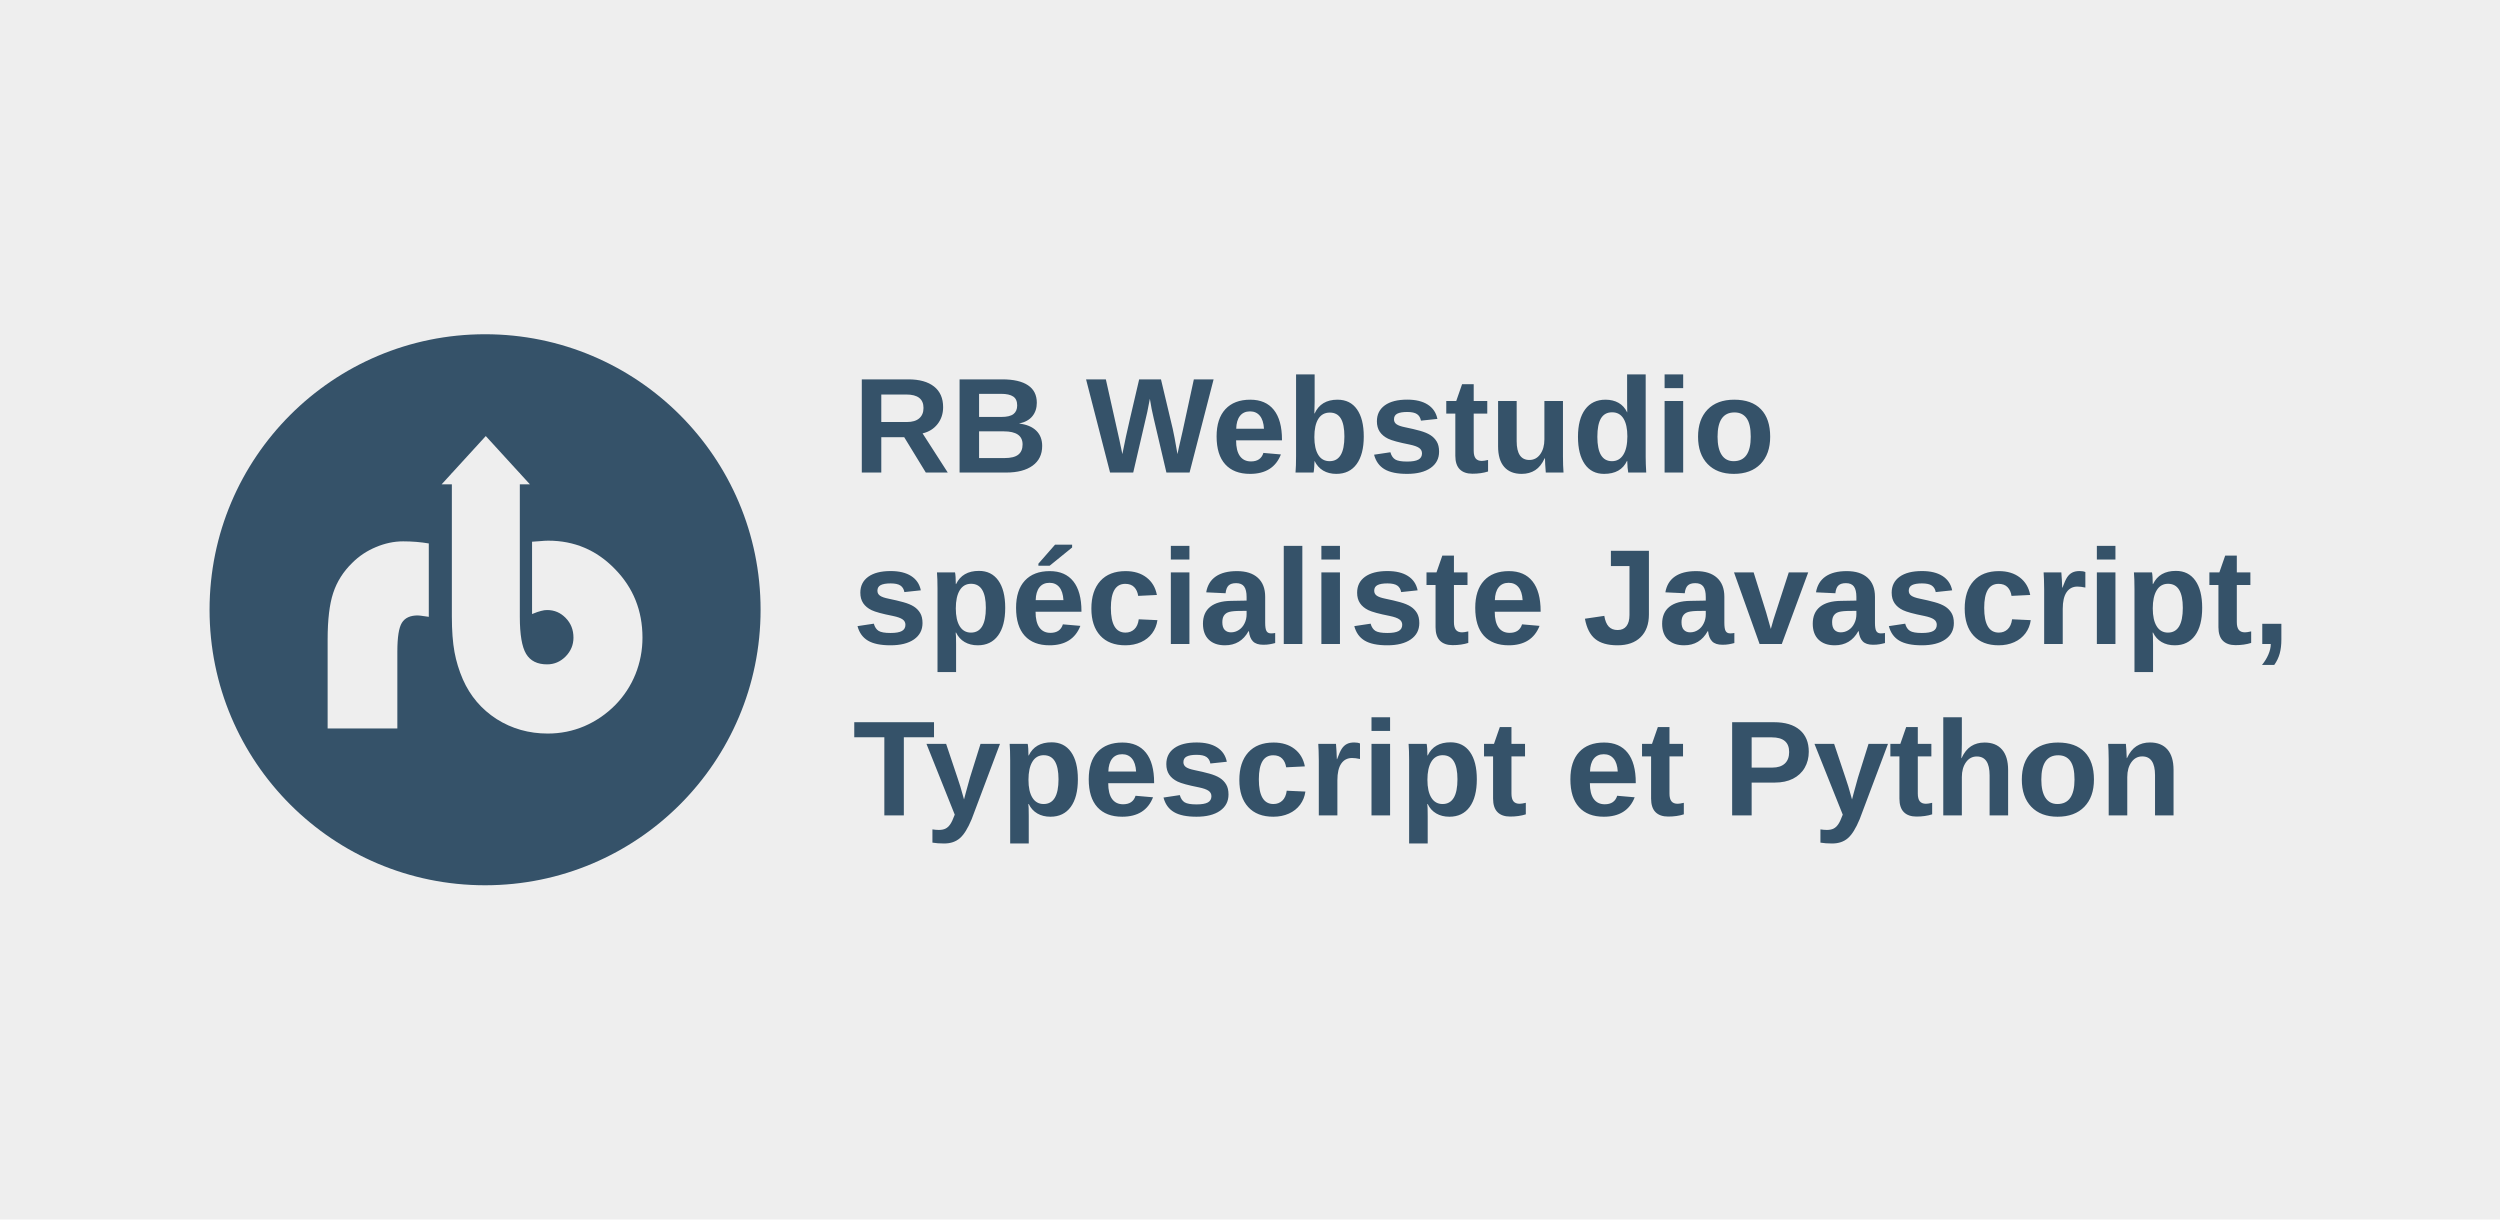
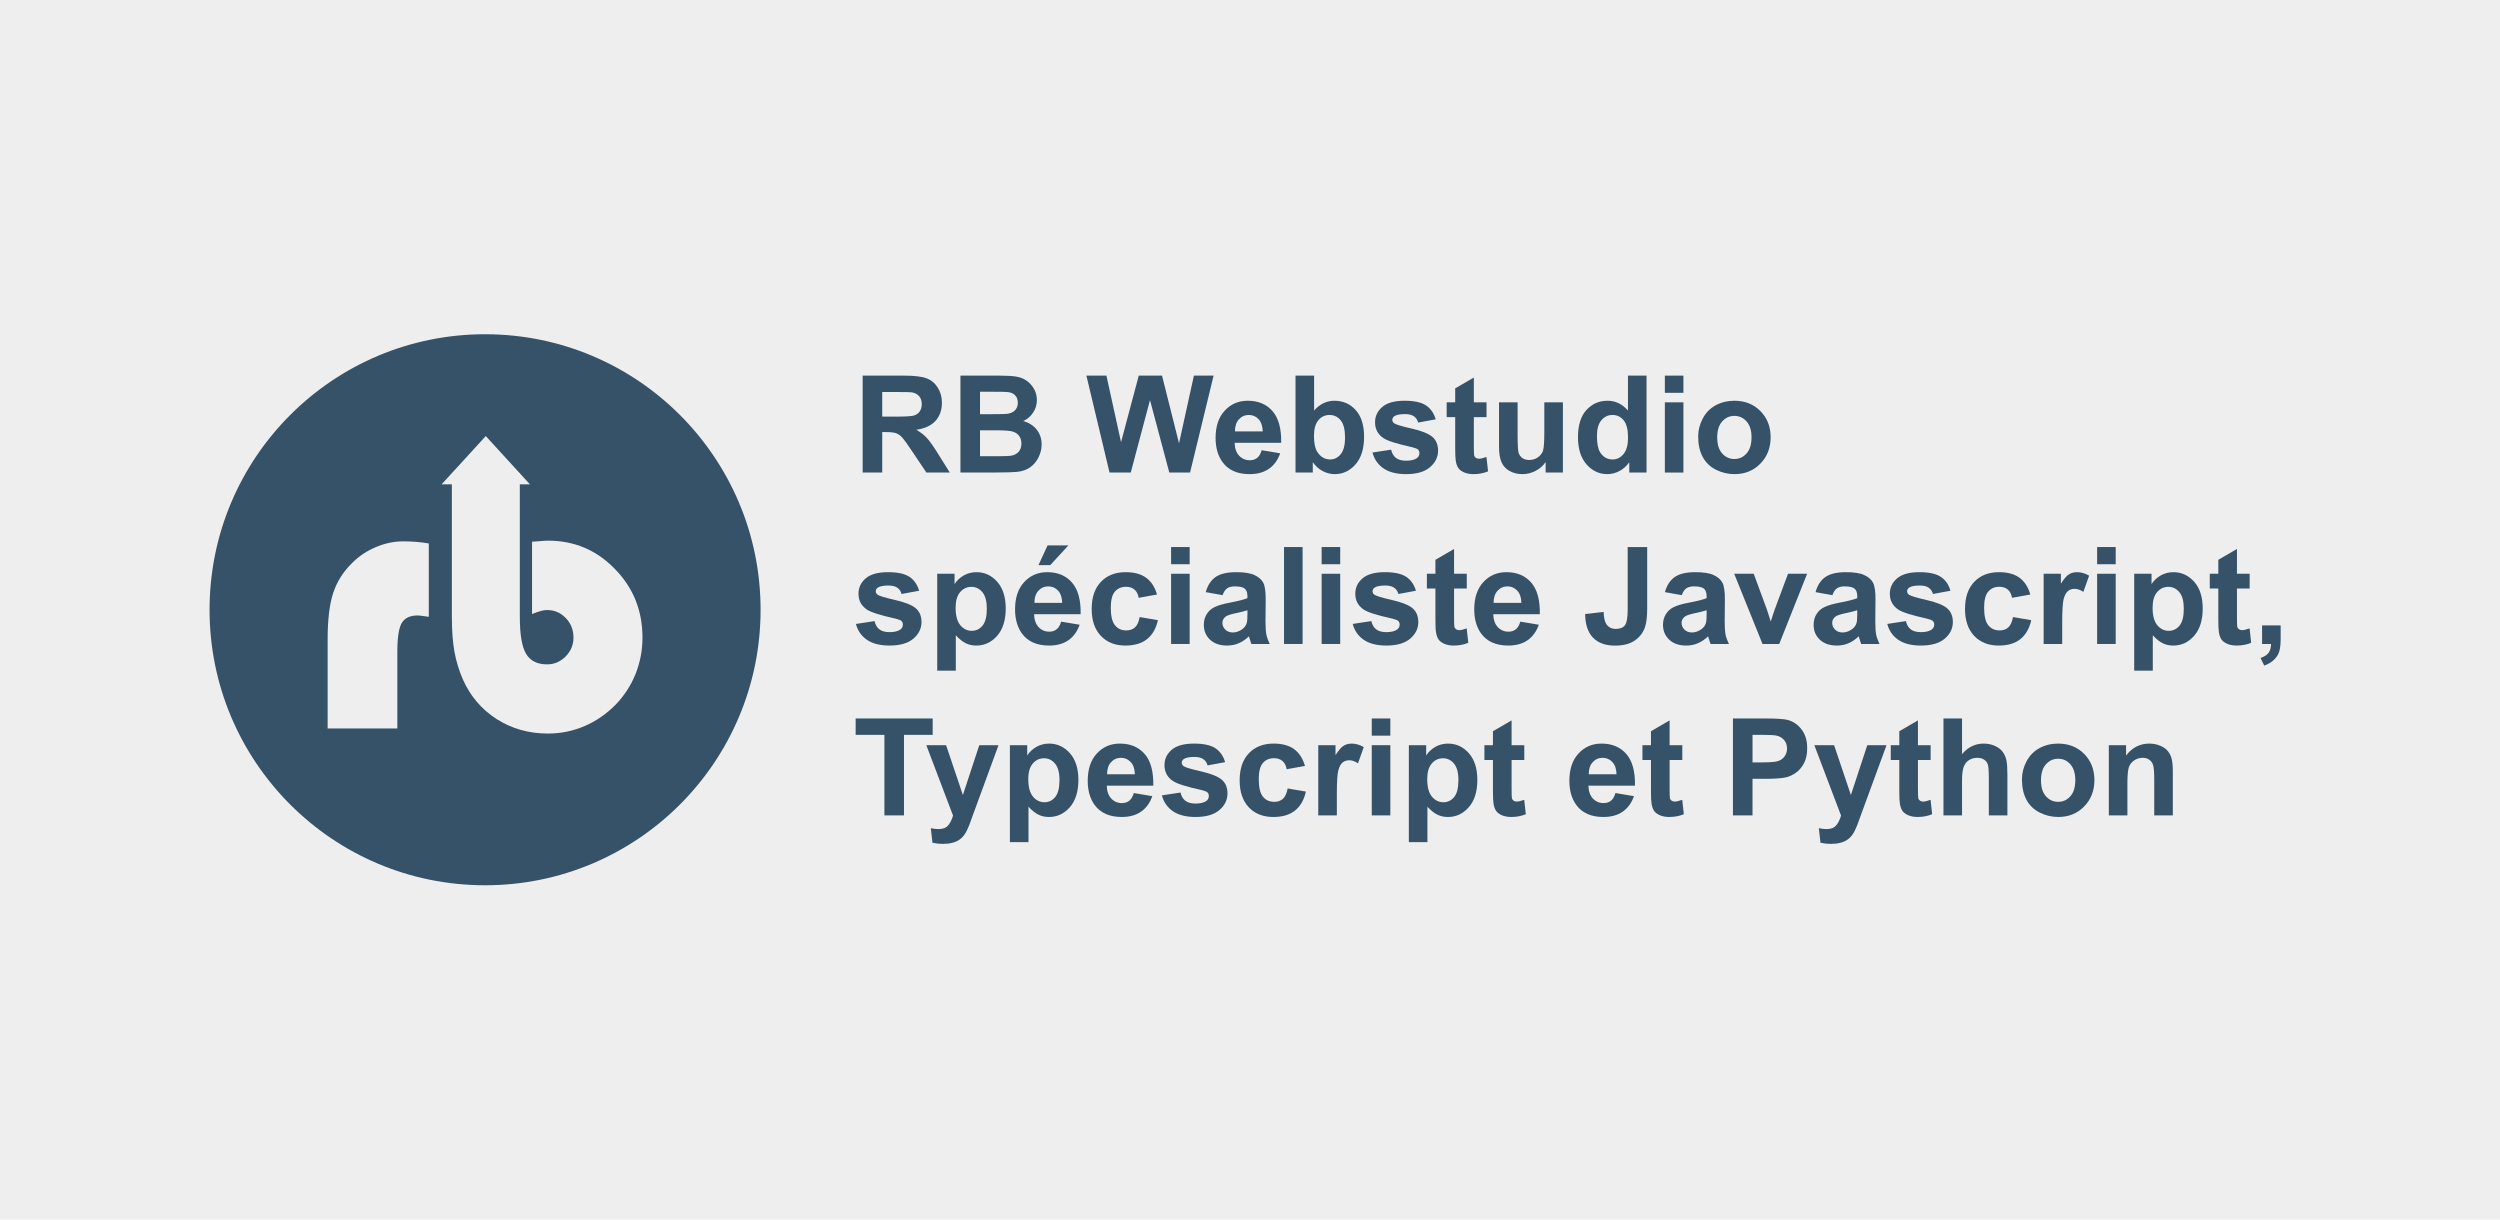
<svg xmlns="http://www.w3.org/2000/svg" id="logo" version="1.1" viewBox="0 0 1230 600" width="1230" height="600">
  <defs id="defs1161" />
  <g id="layer4" style="display:inline">
    <rect style="fill:#eeeeee;stroke-width:0.851;stroke-linecap:square" id="rect1772" width="1230" height="600" x="0" y="0" />
  </g>
  <g id="layer3" style="display:inline" />
  <g id="layer5">
-     <g id="g1801" transform="translate(66.41619)">
-       <g transform="matrix(4.098588,0,0,4.098588,-226.3325,-157.0746)" id="g1156" style="display:inline">
-         <circle cx="97.246" cy="111.52" r="33.073" fill="#355269" stroke-width="0.177" style="paint-order:markers fill stroke" id="circle1144" />
-         <g transform="matrix(0.33371,0,0,0.33371,-78.371,192.62)" fill="#eeeeee" id="g1154">
-           <g transform="translate(243.55,81.615)" stroke-width="0.67" aria-label="rb" id="g1150">
-             <path d="m 251.15,-309.59 v 27.653 h -25.077 v -31.927 q 0,-10.81 2.011,-16.843 2.011,-6.096 6.851,-10.81 3.645,-3.645 8.485,-5.656 4.902,-2.074 9.804,-2.074 2.388,0 4.714,0.189 2.325,0.189 4.525,0.566 v 26.396 q -0.44,-0.063 -1.32,-0.189 -2.074,-0.314 -2.64,-0.314 -4.085,0 -5.719,2.64 -1.634,2.64 -1.634,10.37 z" id="path1146" />
-             <path d="m 270.76,-373.69 h 24.448 v 51.599 q 0,9.553 2.263,13.324 2.263,3.771 7.542,3.771 3.834,0 6.662,-2.828 2.828,-2.891 2.828,-6.788 0,-4.211 -2.765,-7.039 -2.765,-2.891 -6.725,-2.891 -1.006,0 -2.137,0.314 -1.131,0.251 -3.268,1.131 v -26.019 q 0.628,-0.063 2.64,-0.189 2.011,-0.189 3.142,-0.189 14.141,0 24.008,10.181 9.93,10.119 9.93,24.7 0,6.851 -2.514,13.135 -2.514,6.222 -7.228,11.061 -4.902,4.965 -11.187,7.668 -6.222,2.64 -13.135,2.64 -10.181,0 -18.415,-5.216 -8.17,-5.279 -12.13,-14.267 -2.074,-4.777 -3.017,-9.867 -0.943,-5.154 -0.943,-12.758 v -4.902 z" id="path1148" />
-           </g>
-           <path d="m 542.38,-288.15 h -31.744 l 15.872,-17.36 z" stroke-width="0.445" style="paint-order:markers fill stroke" id="path1152" />
+     <g transform="matrix(4.098588,0,0,4.098588,-159.9163,-157.0746)" id="g1156" style="display:inline">
+       <circle cx="97.246" cy="111.52" r="33.073" fill="#355269" stroke-width="0.177" style="paint-order:markers fill stroke" id="circle1144" />
+       <g transform="matrix(0.33371,0,0,0.33371,-78.371,192.62)" fill="#eeeeee" id="g1154">
+         <g transform="translate(243.55,81.615)" stroke-width="0.67" aria-label="rb" id="g1150">
+           <path d="m 251.15,-309.59 v 27.653 h -25.077 v -31.927 q 0,-10.81 2.011,-16.843 2.011,-6.096 6.851,-10.81 3.645,-3.645 8.485,-5.656 4.902,-2.074 9.804,-2.074 2.388,0 4.714,0.189 2.325,0.189 4.525,0.566 v 26.396 q -0.44,-0.063 -1.32,-0.189 -2.074,-0.314 -2.64,-0.314 -4.085,0 -5.719,2.64 -1.634,2.64 -1.634,10.37 z" id="path1146" />
+           <path d="m 270.76,-373.69 h 24.448 v 51.599 q 0,9.553 2.263,13.324 2.263,3.771 7.542,3.771 3.834,0 6.662,-2.828 2.828,-2.891 2.828,-6.788 0,-4.211 -2.765,-7.039 -2.765,-2.891 -6.725,-2.891 -1.006,0 -2.137,0.314 -1.131,0.251 -3.268,1.131 v -26.019 q 0.628,-0.063 2.64,-0.189 2.011,-0.189 3.142,-0.189 14.141,0 24.008,10.181 9.93,10.119 9.93,24.7 0,6.851 -2.514,13.135 -2.514,6.222 -7.228,11.061 -4.902,4.965 -11.187,7.668 -6.222,2.64 -13.135,2.64 -10.181,0 -18.415,-5.216 -8.17,-5.279 -12.13,-14.267 -2.074,-4.777 -3.017,-9.867 -0.943,-5.154 -0.943,-12.758 v -4.902 z" id="path1148" />
        </g>
+         <path d="m 542.38,-288.15 h -31.744 l 15.872,-17.36 z" stroke-width="0.445" style="paint-order:markers fill stroke" id="path1152" />
      </g>
-       <text xml:space="preserve" style="font-size:66.62px;line-height:1.25;font-family:'DejaVu Sans';-inkscape-font-specification:'DejaVu Sans';text-align:start;text-anchor:start;fill:#355269;fill-opacity:1;stroke-width:1.665" x="353.131" y="232.494" id="text1777">
-         <tspan id="tspan1775" x="353.131" y="232.494" style="font-style:normal;font-variant:normal;font-weight:bold;font-stretch:normal;font-family:Arial;-inkscape-font-specification:'Arial Bold';fill:#355269;fill-opacity:1;stroke-width:1.665">RB Webstudio </tspan>
-         <tspan x="353.131" y="316.834" id="tspan1779" style="font-style:normal;font-variant:normal;font-weight:bold;font-stretch:normal;font-family:Arial;-inkscape-font-specification:'Arial Bold';fill:#355269;fill-opacity:1;stroke-width:1.665">spécialiste Javascript, </tspan>
-         <tspan x="353.131" y="401.174" id="tspan1781" style="font-style:normal;font-variant:normal;font-weight:bold;font-stretch:normal;font-family:Arial;-inkscape-font-specification:'Arial Bold';fill:#355269;fill-opacity:1;stroke-width:1.665">Typescript et Python</tspan>
-       </text>
+     </g>
+     <g aria-label="RB Webstudio  spécialiste Javascript,  Typescript et Python" id="text1777" style="font-size:66.62px;line-height:1.25;font-family:'DejaVu Sans';-inkscape-font-specification:'DejaVu Sans';text-align:start;text-anchor:start;fill:#355269;fill-opacity:1;stroke-width:1.665">
+       <path d="m 424.426,232.494 v -47.688 h 20.266 q 7.644,0 11.093,1.301 3.481,1.269 5.563,4.554 2.082,3.285 2.082,7.514 0,5.367 -3.155,8.881 -3.155,3.481 -9.434,4.391 3.123,1.822 5.14,4.001 2.049,2.179 5.497,7.742 l 5.823,9.303 h -11.515 l -6.961,-10.377 q -3.708,-5.563 -5.075,-6.994 -1.366,-1.464 -2.895,-1.984 -1.529,-0.553 -4.847,-0.553 h -1.952 v 19.908 z m 9.629,-27.52 h 7.124 q 6.929,0 8.653,-0.586 1.724,-0.586 2.7,-2.017 0.976,-1.431 0.976,-3.578 0,-2.407 -1.301,-3.871 -1.269,-1.496 -3.611,-1.887 -1.171,-0.163 -7.026,-0.163 h -7.514 z" style="font-style:normal;font-variant:normal;font-weight:bold;font-stretch:normal;font-family:Arial;-inkscape-font-specification:'Arial Bold';fill:#355269;fill-opacity:1;stroke-width:1.665" id="path1832" />
+       <path d="m 472.537,184.806 h 19.062 q 5.66,0 8.425,0.488 2.798,0.455 4.977,1.952 2.212,1.496 3.676,4.001 1.464,2.472 1.464,5.563 0,3.351 -1.822,6.148 -1.789,2.798 -4.879,4.196 4.359,1.269 6.701,4.326 2.342,3.058 2.342,7.189 0,3.253 -1.529,6.343 -1.496,3.058 -4.131,4.912 -2.602,1.822 -6.441,2.245 -2.407,0.26 -11.613,0.325 h -16.232 z m 9.629,7.937 v 11.027 h 6.311 q 5.628,0 6.994,-0.163 2.472,-0.293 3.871,-1.692 1.431,-1.431 1.431,-3.741 0,-2.212 -1.236,-3.578 -1.204,-1.399 -3.611,-1.692 -1.431,-0.163 -8.23,-0.163 z m 0,18.965 v 12.752 h 8.913 q 5.205,0 6.603,-0.293 2.147,-0.39 3.481,-1.887 1.366,-1.529 1.366,-4.066 0,-2.147 -1.041,-3.643 -1.041,-1.496 -3.025,-2.179 -1.952,-0.683 -8.523,-0.683 z" style="font-style:normal;font-variant:normal;font-weight:bold;font-stretch:normal;font-family:Arial;-inkscape-font-specification:'Arial Bold';fill:#355269;fill-opacity:1;stroke-width:1.665" id="path1834" />
+       <path d="m 545.891,232.494 -11.385,-47.688 h 9.856 l 7.189,32.757 8.718,-32.757 h 11.45 l 8.36,33.31 7.319,-33.31 h 9.694 l -11.58,47.688 h -10.214 l -9.499,-35.652 -9.466,35.652 z" style="font-style:normal;font-variant:normal;font-weight:bold;font-stretch:normal;font-family:Arial;-inkscape-font-specification:'Arial Bold';fill:#355269;fill-opacity:1;stroke-width:1.665" id="path1836" />
+       <path d="m 620.741,221.499 9.108,1.529 q -1.757,5.01 -5.563,7.644 -3.773,2.602 -9.466,2.602 -9.011,0 -13.337,-5.888 -3.416,-4.717 -3.416,-11.906 0,-8.588 4.489,-13.435 4.489,-4.879 11.353,-4.879 7.709,0 12.166,5.107 4.457,5.075 4.261,15.582 h -22.901 q 0.098,4.066 2.212,6.343 2.114,2.245 5.27,2.245 2.147,0 3.611,-1.171 1.464,-1.171 2.212,-3.773 z m 0.52,-9.238 q -0.098,-3.969 -2.049,-6.018 -1.952,-2.082 -4.749,-2.082 -2.993,0 -4.944,2.179 -1.952,2.179 -1.919,5.92 z" style="font-style:normal;font-variant:normal;font-weight:bold;font-stretch:normal;font-family:Arial;-inkscape-font-specification:'Arial Bold';fill:#355269;fill-opacity:1;stroke-width:1.665" id="path1838" />
+       <path d="m 637.396,232.494 v -47.688 h 9.141 v 17.175 q 4.229,-4.814 10.019,-4.814 6.311,0 10.442,4.587 4.131,4.554 4.131,13.109 0,8.848 -4.229,13.63 -4.196,4.782 -10.214,4.782 -2.96,0 -5.855,-1.464 -2.863,-1.496 -4.944,-4.391 v 5.075 z m 9.076,-18.021 q 0,5.367 1.692,7.937 2.375,3.643 6.311,3.643 3.025,0 5.14,-2.57 2.147,-2.602 2.147,-8.165 0,-5.92 -2.147,-8.523 -2.147,-2.635 -5.497,-2.635 -3.285,0 -5.465,2.57 -2.179,2.537 -2.179,7.742 z" style="font-style:normal;font-variant:normal;font-weight:bold;font-stretch:normal;font-family:Arial;-inkscape-font-specification:'Arial Bold';fill:#355269;fill-opacity:1;stroke-width:1.665" id="path1840" />
+       <path d="m 675.26,222.637 9.173,-1.399 q 0.586,2.667 2.375,4.066 1.789,1.366 5.01,1.366 3.546,0 5.335,-1.301 1.204,-0.911 1.204,-2.44 0,-1.041 -0.651,-1.724 -0.683,-0.651 -3.058,-1.204 -11.06,-2.44 -14.02,-4.457 -4.099,-2.798 -4.099,-7.775 0,-4.489 3.546,-7.547 3.546,-3.058 10.995,-3.058 7.091,0 10.54,2.31 3.448,2.31 4.749,6.831 l -8.62,1.594 q -0.553,-2.017 -2.114,-3.09 -1.529,-1.073 -4.391,-1.073 -3.611,0 -5.172,1.008 -1.041,0.716 -1.041,1.854 0,0.976 0.911,1.659 1.236,0.911 8.523,2.57 7.319,1.659 10.214,4.066 2.863,2.44 2.863,6.799 0,4.749 -3.969,8.165 -3.969,3.416 -11.743,3.416 -7.059,0 -11.19,-2.863 -4.099,-2.863 -5.367,-7.775 z" style="font-style:normal;font-variant:normal;font-weight:bold;font-stretch:normal;font-family:Arial;-inkscape-font-specification:'Arial Bold';fill:#355269;fill-opacity:1;stroke-width:1.665" id="path1842" />
+       <path d="m 731.373,197.947 v 7.287 h -6.246 v 13.923 q 0,4.229 0.163,4.944 0.195,0.683 0.813,1.139 0.651,0.455 1.561,0.455 1.269,0 3.676,-0.878 l 0.781,7.091 q -3.188,1.366 -7.222,1.366 -2.472,0 -4.457,-0.813 -1.984,-0.846 -2.928,-2.147 -0.911,-1.334 -1.269,-3.578 -0.293,-1.594 -0.293,-6.441 v -15.061 h -4.196 v -7.287 h 4.196 v -6.864 l 9.173,-5.335 v 12.198 z" style="font-style:normal;font-variant:normal;font-weight:bold;font-stretch:normal;font-family:Arial;-inkscape-font-specification:'Arial Bold';fill:#355269;fill-opacity:1;stroke-width:1.665" id="path1844" />
+       <path d="m 760.455,232.494 v -5.172 q -1.887,2.765 -4.977,4.359 -3.058,1.594 -6.473,1.594 -3.481,0 -6.246,-1.529 -2.765,-1.529 -4.001,-4.294 -1.236,-2.765 -1.236,-7.644 v -21.86 h 9.141 v 15.874 q 0,7.287 0.488,8.946 0.52,1.626 1.854,2.602 1.334,0.943 3.383,0.943 2.342,0 4.196,-1.269 1.854,-1.301 2.537,-3.188 0.683,-1.919 0.683,-9.336 v -14.573 h 9.141 v 34.546 z" style="font-style:normal;font-variant:normal;font-weight:bold;font-stretch:normal;font-family:Arial;-inkscape-font-specification:'Arial Bold';fill:#355269;fill-opacity:1;stroke-width:1.665" id="path1846" />
+       <path d="m 810.094,232.494 h -8.49 v -5.075 q -2.114,2.96 -5.01,4.424 -2.863,1.431 -5.79,1.431 -5.953,0 -10.214,-4.782 -4.229,-4.814 -4.229,-13.402 0,-8.783 4.131,-13.337 4.131,-4.587 10.442,-4.587 5.79,0 10.019,4.814 v -17.175 h 9.141 z m -24.397,-18.021 q 0,5.53 1.529,8.002 2.212,3.578 6.181,3.578 3.155,0 5.367,-2.667 2.212,-2.7 2.212,-8.035 0,-5.953 -2.147,-8.555 -2.147,-2.635 -5.497,-2.635 -3.253,0 -5.465,2.602 -2.179,2.57 -2.179,7.709 z" style="font-style:normal;font-variant:normal;font-weight:bold;font-stretch:normal;font-family:Arial;-inkscape-font-specification:'Arial Bold';fill:#355269;fill-opacity:1;stroke-width:1.665" id="path1848" />
+       <path d="m 819.105,193.263 v -8.458 h 9.141 v 8.458 z m 0,39.23 v -34.546 h 9.141 v 34.546 z" style="font-style:normal;font-variant:normal;font-weight:bold;font-stretch:normal;font-family:Arial;-inkscape-font-specification:'Arial Bold';fill:#355269;fill-opacity:1;stroke-width:1.665" id="path1850" />
+       <path d="m 835.5,214.733 q 0,-4.554 2.245,-8.815 2.245,-4.261 6.343,-6.506 4.131,-2.245 9.206,-2.245 7.84,0 12.849,5.107 5.01,5.075 5.01,12.849 0,7.84 -5.075,13.012 -5.042,5.14 -12.719,5.14 -4.749,0 -9.076,-2.147 -4.294,-2.147 -6.538,-6.278 -2.245,-4.164 -2.245,-10.117 z m 9.368,0.488 q 0,5.14 2.44,7.872 2.44,2.732 6.018,2.732 3.578,0 5.985,-2.732 2.44,-2.732 2.44,-7.937 0,-5.075 -2.44,-7.807 -2.407,-2.732 -5.985,-2.732 -3.578,0 -6.018,2.732 -2.44,2.732 -2.44,7.872 z" style="font-style:normal;font-variant:normal;font-weight:bold;font-stretch:normal;font-family:Arial;-inkscape-font-specification:'Arial Bold';fill:#355269;fill-opacity:1;stroke-width:1.665" id="path1852" />
+       <path d="m 421.108,306.978 9.173,-1.399 q 0.586,2.667 2.375,4.066 1.789,1.366 5.01,1.366 3.546,0 5.335,-1.301 1.204,-0.911 1.204,-2.44 0,-1.041 -0.651,-1.724 -0.683,-0.651 -3.058,-1.204 -11.06,-2.44 -14.02,-4.457 -4.099,-2.798 -4.099,-7.775 0,-4.489 3.546,-7.547 3.546,-3.058 10.995,-3.058 7.091,0 10.54,2.31 3.448,2.31 4.749,6.831 l -8.62,1.594 q -0.553,-2.017 -2.114,-3.09 -1.529,-1.073 -4.391,-1.073 -3.611,0 -5.172,1.008 -1.041,0.716 -1.041,1.854 0,0.976 0.911,1.659 1.236,0.911 8.523,2.57 7.319,1.659 10.214,4.066 2.863,2.44 2.863,6.799 0,4.749 -3.969,8.165 -3.969,3.416 -11.743,3.416 -7.059,0 -11.19,-2.863 -4.099,-2.863 -5.367,-7.775 z" style="font-style:normal;font-variant:normal;font-weight:bold;font-stretch:normal;font-family:Arial;-inkscape-font-specification:'Arial Bold';fill:#355269;fill-opacity:1;stroke-width:1.665" id="path1854" />
+       <path d="m 461.119,282.288 h 8.523 v 5.075 q 1.659,-2.602 4.489,-4.229 2.83,-1.626 6.278,-1.626 6.018,0 10.214,4.717 4.196,4.717 4.196,13.142 0,8.653 -4.229,13.467 -4.229,4.782 -10.247,4.782 -2.863,0 -5.205,-1.139 -2.31,-1.139 -4.879,-3.904 v 17.403 h -9.141 z m 9.043,16.688 q 0,5.823 2.31,8.62 2.31,2.765 5.628,2.765 3.188,0 5.302,-2.537 2.114,-2.57 2.114,-8.393 0,-5.432 -2.179,-8.067 -2.179,-2.635 -5.4,-2.635 -3.351,0 -5.563,2.602 -2.212,2.57 -2.212,7.644 z" style="font-style:normal;font-variant:normal;font-weight:bold;font-stretch:normal;font-family:Arial;-inkscape-font-specification:'Arial Bold';fill:#355269;fill-opacity:1;stroke-width:1.665" id="path1856" />
+       <path d="m 522.079,305.839 9.108,1.529 q -1.757,5.01 -5.563,7.644 -3.773,2.602 -9.466,2.602 -9.011,0 -13.337,-5.888 -3.416,-4.717 -3.416,-11.906 0,-8.588 4.489,-13.435 4.489,-4.879 11.353,-4.879 7.709,0 12.166,5.107 4.457,5.075 4.261,15.582 h -22.901 q 0.098,4.066 2.212,6.343 2.114,2.245 5.27,2.245 2.147,0 3.611,-1.171 1.464,-1.171 2.212,-3.773 z m 0.52,-9.238 q -0.098,-3.969 -2.049,-6.018 -1.952,-2.082 -4.749,-2.082 -2.993,0 -4.944,2.179 -1.952,2.179 -1.919,5.92 z m -11.678,-18.542 4.489,-9.726 h 10.247 l -8.946,9.726 z" style="font-style:normal;font-variant:normal;font-weight:bold;font-stretch:normal;font-family:Arial;-inkscape-font-specification:'Arial Bold';fill:#355269;fill-opacity:1;stroke-width:1.665" id="path1858" />
+       <path d="m 569.247,292.502 -9.011,1.626 q -0.455,-2.7 -2.082,-4.066 -1.594,-1.366 -4.164,-1.366 -3.416,0 -5.465,2.375 -2.017,2.342 -2.017,7.872 0,6.148 2.049,8.685 2.082,2.537 5.563,2.537 2.602,0 4.261,-1.464 1.659,-1.496 2.342,-5.107 l 8.978,1.529 q -1.399,6.181 -5.367,9.336 -3.969,3.155 -10.637,3.155 -7.579,0 -12.101,-4.782 -4.489,-4.782 -4.489,-13.239 0,-8.555 4.522,-13.305 4.522,-4.782 12.231,-4.782 6.311,0 10.019,2.732 3.741,2.7 5.367,8.262 z" style="font-style:normal;font-variant:normal;font-weight:bold;font-stretch:normal;font-family:Arial;-inkscape-font-specification:'Arial Bold';fill:#355269;fill-opacity:1;stroke-width:1.665" id="path1860" />
+       <path d="m 576.176,277.604 v -8.458 h 9.141 v 8.458 z m 0,39.23 v -34.546 h 9.141 v 34.546 z" style="font-style:normal;font-variant:normal;font-weight:bold;font-stretch:normal;font-family:Arial;-inkscape-font-specification:'Arial Bold';fill:#355269;fill-opacity:1;stroke-width:1.665" id="path1862" />
+       <path d="m 601.516,292.827 -8.295,-1.496 q 1.399,-5.01 4.814,-7.417 3.416,-2.407 10.149,-2.407 6.116,0 9.108,1.464 2.993,1.431 4.196,3.676 1.236,2.212 1.236,8.165 l -0.098,10.67 q 0,4.554 0.423,6.734 0.455,2.147 1.659,4.619 h -9.043 q -0.358,-0.911 -0.878,-2.7 -0.228,-0.813 -0.325,-1.073 -2.342,2.277 -5.01,3.416 -2.667,1.139 -5.693,1.139 -5.335,0 -8.425,-2.895 -3.058,-2.895 -3.058,-7.319 0,-2.928 1.399,-5.205 1.399,-2.31 3.904,-3.513 2.537,-1.236 7.287,-2.147 6.408,-1.204 8.881,-2.245 v -0.911 q 0,-2.635 -1.301,-3.741 -1.301,-1.139 -4.912,-1.139 -2.44,0 -3.806,0.976 -1.366,0.943 -2.212,3.351 z m 12.231,7.417 q -1.757,0.586 -5.563,1.399 -3.806,0.813 -4.977,1.594 -1.789,1.269 -1.789,3.22 0,1.919 1.431,3.318 1.431,1.399 3.643,1.399 2.472,0 4.717,-1.626 1.659,-1.236 2.179,-3.025 0.358,-1.171 0.358,-4.457 z" style="font-style:normal;font-variant:normal;font-weight:bold;font-stretch:normal;font-family:Arial;-inkscape-font-specification:'Arial Bold';fill:#355269;fill-opacity:1;stroke-width:1.665" id="path1864" />
+       <path d="m 631.736,316.834 v -47.688 h 9.141 v 47.688 z" style="font-style:normal;font-variant:normal;font-weight:bold;font-stretch:normal;font-family:Arial;-inkscape-font-specification:'Arial Bold';fill:#355269;fill-opacity:1;stroke-width:1.665" id="path1866" />
+       <path d="m 650.245,277.604 v -8.458 h 9.141 v 8.458 z m 0,39.23 v -34.546 h 9.141 v 34.546 z" style="font-style:normal;font-variant:normal;font-weight:bold;font-stretch:normal;font-family:Arial;-inkscape-font-specification:'Arial Bold';fill:#355269;fill-opacity:1;stroke-width:1.665" id="path1868" />
+       <path d="m 665.534,306.978 9.173,-1.399 q 0.586,2.667 2.375,4.066 1.789,1.366 5.01,1.366 3.546,0 5.335,-1.301 1.204,-0.911 1.204,-2.44 0,-1.041 -0.651,-1.724 -0.683,-0.651 -3.058,-1.204 -11.06,-2.44 -14.02,-4.457 -4.099,-2.798 -4.099,-7.775 0,-4.489 3.546,-7.547 3.546,-3.058 10.995,-3.058 7.091,0 10.54,2.31 3.448,2.31 4.749,6.831 l -8.62,1.594 q -0.553,-2.017 -2.114,-3.09 -1.529,-1.073 -4.391,-1.073 -3.611,0 -5.172,1.008 -1.041,0.716 -1.041,1.854 0,0.976 0.911,1.659 1.236,0.911 8.523,2.57 7.319,1.659 10.214,4.066 2.863,2.44 2.863,6.799 0,4.749 -3.969,8.165 -3.969,3.416 -11.743,3.416 -7.059,0 -11.19,-2.863 -4.099,-2.863 -5.367,-7.775 z" style="font-style:normal;font-variant:normal;font-weight:bold;font-stretch:normal;font-family:Arial;-inkscape-font-specification:'Arial Bold';fill:#355269;fill-opacity:1;stroke-width:1.665" id="path1870" />
+       <path d="m 721.647,282.288 v 7.287 h -6.246 v 13.923 q 0,4.229 0.163,4.944 0.195,0.683 0.813,1.139 0.651,0.455 1.561,0.455 1.269,0 3.676,-0.878 l 0.781,7.091 q -3.188,1.366 -7.222,1.366 -2.472,0 -4.457,-0.813 -1.984,-0.846 -2.928,-2.147 -0.911,-1.334 -1.269,-3.578 -0.293,-1.594 -0.293,-6.441 v -15.061 h -4.196 v -7.287 h 4.196 v -6.864 l 9.173,-5.335 v 12.198 z" style="font-style:normal;font-variant:normal;font-weight:bold;font-stretch:normal;font-family:Arial;-inkscape-font-specification:'Arial Bold';fill:#355269;fill-opacity:1;stroke-width:1.665" id="path1872" />
+       <path d="m 747.996,305.839 9.108,1.529 q -1.757,5.01 -5.563,7.644 -3.773,2.602 -9.466,2.602 -9.011,0 -13.337,-5.888 -3.416,-4.717 -3.416,-11.906 0,-8.588 4.489,-13.435 4.489,-4.879 11.353,-4.879 7.709,0 12.166,5.107 4.457,5.075 4.261,15.582 h -22.901 q 0.098,4.066 2.212,6.343 2.114,2.245 5.27,2.245 2.147,0 3.611,-1.171 1.464,-1.171 2.212,-3.773 z m 0.52,-9.238 q -0.098,-3.969 -2.049,-6.018 -1.952,-2.082 -4.749,-2.082 -2.993,0 -4.944,2.179 -1.952,2.179 -1.919,5.92 z" style="font-style:normal;font-variant:normal;font-weight:bold;font-stretch:normal;font-family:Arial;-inkscape-font-specification:'Arial Bold';fill:#355269;fill-opacity:1;stroke-width:1.665" id="path1874" />
+       <path d="m 800.823,269.146 h 9.596 v 30.187 q 0,5.92 -1.041,9.108 -1.399,4.164 -5.075,6.701 -3.676,2.505 -9.694,2.505 -7.059,0 -10.865,-3.936 -3.806,-3.969 -3.838,-11.613 l 9.076,-1.041 q 0.163,4.099 1.204,5.79 1.561,2.57 4.749,2.57 3.22,0 4.554,-1.822 1.334,-1.854 1.334,-7.644 z" style="font-style:normal;font-variant:normal;font-weight:bold;font-stretch:normal;font-family:Arial;-inkscape-font-specification:'Arial Bold';fill:#355269;fill-opacity:1;stroke-width:1.665" id="path1876" />
+       <path d="m 827.432,292.827 -8.295,-1.496 q 1.399,-5.01 4.814,-7.417 3.416,-2.407 10.149,-2.407 6.116,0 9.108,1.464 2.993,1.431 4.196,3.676 1.236,2.212 1.236,8.165 l -0.098,10.67 q 0,4.554 0.423,6.734 0.455,2.147 1.659,4.619 h -9.043 q -0.358,-0.911 -0.878,-2.7 -0.228,-0.813 -0.325,-1.073 -2.342,2.277 -5.01,3.416 -2.667,1.139 -5.693,1.139 -5.335,0 -8.425,-2.895 -3.058,-2.895 -3.058,-7.319 0,-2.928 1.399,-5.205 1.399,-2.31 3.904,-3.513 2.537,-1.236 7.287,-2.147 6.408,-1.204 8.881,-2.245 v -0.911 q 0,-2.635 -1.301,-3.741 -1.301,-1.139 -4.912,-1.139 -2.44,0 -3.806,0.976 -1.366,0.943 -2.212,3.351 z m 12.231,7.417 q -1.757,0.586 -5.563,1.399 -3.806,0.813 -4.977,1.594 -1.789,1.269 -1.789,3.22 0,1.919 1.431,3.318 1.431,1.399 3.643,1.399 2.472,0 4.717,-1.626 1.659,-1.236 2.179,-3.025 0.358,-1.171 0.358,-4.457 z" style="font-style:normal;font-variant:normal;font-weight:bold;font-stretch:normal;font-family:Arial;-inkscape-font-specification:'Arial Bold';fill:#355269;fill-opacity:1;stroke-width:1.665" id="path1878" />
+       <path d="m 867.151,316.834 -13.923,-34.546 h 9.596 l 6.506,17.631 1.887,5.888 q 0.748,-2.245 0.943,-2.96 0.455,-1.464 0.976,-2.928 l 6.571,-17.631 h 9.401 l -13.727,34.546 z" style="font-style:normal;font-variant:normal;font-weight:bold;font-stretch:normal;font-family:Arial;-inkscape-font-specification:'Arial Bold';fill:#355269;fill-opacity:1;stroke-width:1.665" id="path1880" />
+       <path d="m 901.534,292.827 -8.295,-1.496 q 1.399,-5.01 4.814,-7.417 3.416,-2.407 10.149,-2.407 6.116,0 9.108,1.464 2.993,1.431 4.196,3.676 1.236,2.212 1.236,8.165 l -0.098,10.67 q 0,4.554 0.423,6.734 0.455,2.147 1.659,4.619 h -9.043 q -0.358,-0.911 -0.878,-2.7 -0.228,-0.813 -0.325,-1.073 -2.342,2.277 -5.01,3.416 -2.667,1.139 -5.693,1.139 -5.335,0 -8.425,-2.895 -3.058,-2.895 -3.058,-7.319 0,-2.928 1.399,-5.205 1.399,-2.31 3.904,-3.513 2.537,-1.236 7.287,-2.147 6.408,-1.204 8.881,-2.245 v -0.911 q 0,-2.635 -1.301,-3.741 -1.301,-1.139 -4.912,-1.139 -2.44,0 -3.806,0.976 -1.366,0.943 -2.212,3.351 z m 12.231,7.417 q -1.757,0.586 -5.563,1.399 -3.806,0.813 -4.977,1.594 -1.789,1.269 -1.789,3.22 0,1.919 1.431,3.318 1.431,1.399 3.643,1.399 2.472,0 4.717,-1.626 1.659,-1.236 2.179,-3.025 0.358,-1.171 0.358,-4.457 z" style="font-style:normal;font-variant:normal;font-weight:bold;font-stretch:normal;font-family:Arial;-inkscape-font-specification:'Arial Bold';fill:#355269;fill-opacity:1;stroke-width:1.665" id="path1882" />
+       <path d="m 928.534,306.978 9.173,-1.399 q 0.586,2.667 2.375,4.066 1.789,1.366 5.01,1.366 3.546,0 5.335,-1.301 1.204,-0.911 1.204,-2.44 0,-1.041 -0.651,-1.724 -0.683,-0.651 -3.058,-1.204 -11.06,-2.44 -14.02,-4.457 -4.099,-2.798 -4.099,-7.775 0,-4.489 3.546,-7.547 3.546,-3.058 10.995,-3.058 7.091,0 10.54,2.31 3.448,2.31 4.749,6.831 l -8.62,1.594 q -0.553,-2.017 -2.114,-3.09 -1.529,-1.073 -4.391,-1.073 -3.611,0 -5.172,1.008 -1.041,0.716 -1.041,1.854 0,0.976 0.911,1.659 1.236,0.911 8.523,2.57 7.319,1.659 10.214,4.066 2.863,2.44 2.863,6.799 0,4.749 -3.969,8.165 -3.969,3.416 -11.743,3.416 -7.059,0 -11.19,-2.863 -4.099,-2.863 -5.367,-7.775 z" style="font-style:normal;font-variant:normal;font-weight:bold;font-stretch:normal;font-family:Arial;-inkscape-font-specification:'Arial Bold';fill:#355269;fill-opacity:1;stroke-width:1.665" id="path1884" />
+       <path d="m 998.927,292.502 -9.011,1.626 q -0.455,-2.7 -2.082,-4.066 -1.594,-1.366 -4.164,-1.366 -3.416,0 -5.465,2.375 -2.017,2.342 -2.017,7.872 0,6.148 2.049,8.685 2.082,2.537 5.563,2.537 2.602,0 4.261,-1.464 1.659,-1.496 2.342,-5.107 l 8.978,1.529 q -1.399,6.181 -5.367,9.336 -3.969,3.155 -10.637,3.155 -7.579,0 -12.101,-4.782 -4.489,-4.782 -4.489,-13.239 0,-8.555 4.522,-13.305 4.522,-4.782 12.231,-4.782 6.311,0 10.019,2.732 3.741,2.7 5.367,8.262 z" style="font-style:normal;font-variant:normal;font-weight:bold;font-stretch:normal;font-family:Arial;-inkscape-font-specification:'Arial Bold';fill:#355269;fill-opacity:1;stroke-width:1.665" id="path1886" />
+       <path d="m 1014.606,316.834 h -9.141 v -34.546 h 8.49 v 4.912 q 2.179,-3.481 3.904,-4.587 1.757,-1.106 3.969,-1.106 3.123,0 6.018,1.724 l -2.83,7.97 q -2.31,-1.496 -4.294,-1.496 -1.919,0 -3.253,1.073 -1.334,1.041 -2.114,3.806 -0.748,2.765 -0.748,11.58 z" style="font-style:normal;font-variant:normal;font-weight:bold;font-stretch:normal;font-family:Arial;-inkscape-font-specification:'Arial Bold';fill:#355269;fill-opacity:1;stroke-width:1.665" id="path1888" />
+       <path d="m 1031.782,277.604 v -8.458 h 9.141 v 8.458 z m 0,39.23 v -34.546 h 9.141 v 34.546 z" style="font-style:normal;font-variant:normal;font-weight:bold;font-stretch:normal;font-family:Arial;-inkscape-font-specification:'Arial Bold';fill:#355269;fill-opacity:1;stroke-width:1.665" id="path1890" />
+       <path d="m 1050.031,282.288 h 8.523 v 5.075 q 1.659,-2.602 4.489,-4.229 2.83,-1.626 6.278,-1.626 6.018,0 10.214,4.717 4.196,4.717 4.196,13.142 0,8.653 -4.229,13.467 -4.229,4.782 -10.247,4.782 -2.863,0 -5.205,-1.139 -2.31,-1.139 -4.879,-3.904 v 17.403 h -9.141 z m 9.043,16.688 q 0,5.823 2.31,8.62 2.31,2.765 5.628,2.765 3.188,0 5.302,-2.537 2.114,-2.57 2.114,-8.393 0,-5.432 -2.179,-8.067 -2.179,-2.635 -5.4,-2.635 -3.35,0 -5.562,2.602 -2.212,2.57 -2.212,7.644 z" style="font-style:normal;font-variant:normal;font-weight:bold;font-stretch:normal;font-family:Arial;-inkscape-font-specification:'Arial Bold';fill:#355269;fill-opacity:1;stroke-width:1.665" id="path1892" />
+       <path d="m 1106.827,282.288 v 7.287 h -6.246 v 13.923 q 0,4.229 0.163,4.944 0.195,0.683 0.813,1.139 0.65,0.455 1.561,0.455 1.269,0 3.676,-0.878 l 0.781,7.091 q -3.188,1.366 -7.221,1.366 -2.472,0 -4.457,-0.813 -1.984,-0.846 -2.928,-2.147 -0.911,-1.334 -1.269,-3.578 -0.293,-1.594 -0.293,-6.441 v -15.061 h -4.196 v -7.287 h 4.196 v -6.864 l 9.173,-5.335 v 12.198 z" style="font-style:normal;font-variant:normal;font-weight:bold;font-stretch:normal;font-family:Arial;-inkscape-font-specification:'Arial Bold';fill:#355269;fill-opacity:1;stroke-width:1.665" id="path1894" />
+       <path d="m 1112.943,307.693 h 9.141 v 6.538 q 0,3.969 -0.683,6.246 -0.683,2.31 -2.602,4.131 -1.887,1.822 -4.814,2.863 l -1.789,-3.773 q 2.765,-0.911 3.936,-2.505 1.171,-1.594 1.236,-4.359 h -4.424 z" style="font-style:normal;font-variant:normal;font-weight:bold;font-stretch:normal;font-family:Arial;-inkscape-font-specification:'Arial Bold';fill:#355269;fill-opacity:1;stroke-width:1.665" id="path1896" />
+       <path d="M 435.129,401.174 V 361.553 h -14.15 v -8.067 h 37.897 v 8.067 h -14.118 v 39.621 z" style="font-style:normal;font-variant:normal;font-weight:bold;font-stretch:normal;font-family:Arial;-inkscape-font-specification:'Arial Bold';fill:#355269;fill-opacity:1;stroke-width:1.665" id="path1898" />
+       <path d="m 455.752,366.628 h 9.726 l 8.262,24.527 8.067,-24.527 h 9.466 l -12.199,33.245 -2.179,6.018 q -1.204,3.025 -2.31,4.619 -1.073,1.594 -2.505,2.57 -1.399,1.008 -3.481,1.561 -2.049,0.553 -4.652,0.553 -2.635,0 -5.172,-0.553 l -0.813,-7.156 q 2.147,0.423 3.871,0.423 3.188,0 4.717,-1.887 1.529,-1.854 2.342,-4.749 z" style="font-style:normal;font-variant:normal;font-weight:bold;font-stretch:normal;font-family:Arial;-inkscape-font-specification:'Arial Bold';fill:#355269;fill-opacity:1;stroke-width:1.665" id="path1900" />
+       <path d="m 496.869,366.628 h 8.523 v 5.075 q 1.659,-2.602 4.489,-4.229 2.83,-1.626 6.278,-1.626 6.018,0 10.214,4.717 4.196,4.717 4.196,13.142 0,8.653 -4.229,13.467 -4.229,4.782 -10.247,4.782 -2.863,0 -5.205,-1.139 -2.31,-1.139 -4.879,-3.904 v 17.403 h -9.141 z m 9.043,16.688 q 0,5.823 2.31,8.62 2.31,2.765 5.628,2.765 3.188,0 5.302,-2.537 2.114,-2.57 2.114,-8.393 0,-5.432 -2.179,-8.067 -2.179,-2.635 -5.4,-2.635 -3.351,0 -5.563,2.602 -2.212,2.57 -2.212,7.644 z" style="font-style:normal;font-variant:normal;font-weight:bold;font-stretch:normal;font-family:Arial;-inkscape-font-specification:'Arial Bold';fill:#355269;fill-opacity:1;stroke-width:1.665" id="path1902" />
+       <path d="m 557.829,390.179 9.108,1.529 q -1.757,5.01 -5.563,7.644 -3.773,2.602 -9.466,2.602 -9.011,0 -13.337,-5.888 -3.416,-4.717 -3.416,-11.906 0,-8.588 4.489,-13.435 4.489,-4.879 11.353,-4.879 7.709,0 12.166,5.107 4.457,5.075 4.261,15.582 h -22.901 q 0.098,4.066 2.212,6.343 2.114,2.245 5.27,2.245 2.147,0 3.611,-1.171 1.464,-1.171 2.212,-3.773 z m 0.52,-9.238 q -0.098,-3.969 -2.049,-6.018 -1.952,-2.082 -4.749,-2.082 -2.993,0 -4.944,2.179 -1.952,2.179 -1.919,5.92 z" style="font-style:normal;font-variant:normal;font-weight:bold;font-stretch:normal;font-family:Arial;-inkscape-font-specification:'Arial Bold';fill:#355269;fill-opacity:1;stroke-width:1.665" id="path1904" />
+       <path d="m 571.654,391.318 9.173,-1.399 q 0.586,2.667 2.375,4.066 1.789,1.366 5.01,1.366 3.546,0 5.335,-1.301 1.204,-0.911 1.204,-2.44 0,-1.041 -0.651,-1.724 -0.683,-0.651 -3.058,-1.204 -11.06,-2.44 -14.02,-4.457 -4.099,-2.798 -4.099,-7.775 0,-4.489 3.546,-7.547 3.546,-3.058 10.995,-3.058 7.091,0 10.54,2.31 3.448,2.31 4.749,6.831 l -8.62,1.594 q -0.553,-2.017 -2.114,-3.09 -1.529,-1.073 -4.391,-1.073 -3.611,0 -5.172,1.008 -1.041,0.716 -1.041,1.854 0,0.976 0.911,1.659 1.236,0.911 8.523,2.57 7.319,1.659 10.214,4.066 2.863,2.44 2.863,6.799 0,4.749 -3.969,8.165 -3.969,3.416 -11.743,3.416 -7.059,0 -11.19,-2.863 -4.099,-2.863 -5.367,-7.775 z" style="font-style:normal;font-variant:normal;font-weight:bold;font-stretch:normal;font-family:Arial;-inkscape-font-specification:'Arial Bold';fill:#355269;fill-opacity:1;stroke-width:1.665" id="path1906" />
+       <path d="m 642.048,376.842 -9.011,1.626 q -0.455,-2.7 -2.082,-4.066 -1.594,-1.366 -4.164,-1.366 -3.416,0 -5.465,2.375 -2.017,2.342 -2.017,7.872 0,6.148 2.049,8.685 2.082,2.537 5.563,2.537 2.602,0 4.261,-1.464 1.659,-1.496 2.342,-5.107 l 8.978,1.529 q -1.399,6.181 -5.367,9.336 -3.969,3.155 -10.637,3.155 -7.579,0 -12.101,-4.782 -4.489,-4.782 -4.489,-13.239 0,-8.555 4.522,-13.305 4.522,-4.782 12.231,-4.782 6.311,0 10.019,2.732 3.741,2.7 5.367,8.262 z" style="font-style:normal;font-variant:normal;font-weight:bold;font-stretch:normal;font-family:Arial;-inkscape-font-specification:'Arial Bold';fill:#355269;fill-opacity:1;stroke-width:1.665" id="path1908" />
+       <path d="m 657.727,401.174 h -9.141 v -34.546 h 8.49 v 4.912 q 2.179,-3.481 3.904,-4.587 1.757,-1.106 3.969,-1.106 3.123,0 6.018,1.724 l -2.83,7.97 q -2.31,-1.496 -4.294,-1.496 -1.919,0 -3.253,1.073 -1.334,1.041 -2.114,3.806 -0.748,2.765 -0.748,11.58 z" style="font-style:normal;font-variant:normal;font-weight:bold;font-stretch:normal;font-family:Arial;-inkscape-font-specification:'Arial Bold';fill:#355269;fill-opacity:1;stroke-width:1.665" id="path1910" />
+       <path d="m 674.902,361.944 v -8.458 h 9.141 v 8.458 z m 0,39.23 v -34.546 h 9.141 v 34.546 z" style="font-style:normal;font-variant:normal;font-weight:bold;font-stretch:normal;font-family:Arial;-inkscape-font-specification:'Arial Bold';fill:#355269;fill-opacity:1;stroke-width:1.665" id="path1912" />
+       <path d="m 693.151,366.628 h 8.523 v 5.075 q 1.659,-2.602 4.489,-4.229 2.83,-1.626 6.278,-1.626 6.018,0 10.214,4.717 4.196,4.717 4.196,13.142 0,8.653 -4.229,13.467 -4.229,4.782 -10.247,4.782 -2.863,0 -5.205,-1.139 -2.31,-1.139 -4.879,-3.904 v 17.403 h -9.141 z m 9.043,16.688 q 0,5.823 2.31,8.62 2.31,2.765 5.628,2.765 3.188,0 5.302,-2.537 2.114,-2.57 2.114,-8.393 0,-5.432 -2.179,-8.067 -2.179,-2.635 -5.4,-2.635 -3.351,0 -5.563,2.602 -2.212,2.57 -2.212,7.644 z" style="font-style:normal;font-variant:normal;font-weight:bold;font-stretch:normal;font-family:Arial;-inkscape-font-specification:'Arial Bold';fill:#355269;fill-opacity:1;stroke-width:1.665" id="path1914" />
+       <path d="m 749.948,366.628 v 7.287 h -6.246 v 13.923 q 0,4.229 0.163,4.944 0.195,0.683 0.813,1.139 0.651,0.455 1.561,0.455 1.269,0 3.676,-0.878 l 0.781,7.091 q -3.188,1.366 -7.222,1.366 -2.472,0 -4.457,-0.813 -1.984,-0.846 -2.928,-2.147 -0.911,-1.334 -1.269,-3.578 -0.293,-1.594 -0.293,-6.441 v -15.061 h -4.196 v -7.287 h 4.196 v -6.864 l 9.173,-5.335 v 12.199 z" style="font-style:normal;font-variant:normal;font-weight:bold;font-stretch:normal;font-family:Arial;-inkscape-font-specification:'Arial Bold';fill:#355269;fill-opacity:1;stroke-width:1.665" id="path1916" />
+       <path d="m 794.806,390.179 9.108,1.529 q -1.757,5.01 -5.563,7.644 -3.773,2.602 -9.466,2.602 -9.011,0 -13.337,-5.888 -3.416,-4.717 -3.416,-11.906 0,-8.588 4.489,-13.435 4.489,-4.879 11.353,-4.879 7.709,0 12.166,5.107 4.457,5.075 4.261,15.582 h -22.901 q 0.098,4.066 2.212,6.343 2.114,2.245 5.27,2.245 2.147,0 3.611,-1.171 1.464,-1.171 2.212,-3.773 z m 0.52,-9.238 q -0.098,-3.969 -2.049,-6.018 -1.952,-2.082 -4.749,-2.082 -2.993,0 -4.944,2.179 -1.952,2.179 -1.919,5.92 z" style="font-style:normal;font-variant:normal;font-weight:bold;font-stretch:normal;font-family:Arial;-inkscape-font-specification:'Arial Bold';fill:#355269;fill-opacity:1;stroke-width:1.665" id="path1918" />
+       <path d="m 827.693,366.628 v 7.287 h -6.246 v 13.923 q 0,4.229 0.163,4.944 0.195,0.683 0.813,1.139 0.651,0.455 1.561,0.455 1.269,0 3.676,-0.878 l 0.781,7.091 q -3.188,1.366 -7.222,1.366 -2.472,0 -4.457,-0.813 -1.984,-0.846 -2.928,-2.147 -0.911,-1.334 -1.269,-3.578 -0.293,-1.594 -0.293,-6.441 v -15.061 h -4.196 v -7.287 h 4.196 v -6.864 l 9.173,-5.335 v 12.199 z" style="font-style:normal;font-variant:normal;font-weight:bold;font-stretch:normal;font-family:Arial;-inkscape-font-specification:'Arial Bold';fill:#355269;fill-opacity:1;stroke-width:1.665" id="path1920" />
+       <path d="m 852.61,401.174 v -47.688 h 15.451 q 8.783,0 11.45,0.716 4.099,1.073 6.864,4.684 2.765,3.578 2.765,9.271 0,4.391 -1.594,7.384 -1.594,2.993 -4.066,4.717 -2.44,1.692 -4.977,2.245 -3.448,0.683 -9.987,0.683 h -6.278 v 17.989 z m 9.629,-39.621 v 13.532 h 5.27 q 5.693,0 7.612,-0.748 1.919,-0.748 2.993,-2.342 1.106,-1.594 1.106,-3.708 0,-2.602 -1.529,-4.294 -1.529,-1.692 -3.871,-2.114 -1.724,-0.325 -6.929,-0.325 z" style="font-style:normal;font-variant:normal;font-weight:bold;font-stretch:normal;font-family:Arial;-inkscape-font-specification:'Arial Bold';fill:#355269;fill-opacity:1;stroke-width:1.665" id="path1922" />
+       <path d="m 892.654,366.628 h 9.726 l 8.262,24.527 8.067,-24.527 h 9.466 l -12.198,33.245 -2.179,6.018 q -1.204,3.025 -2.31,4.619 -1.073,1.594 -2.505,2.57 -1.399,1.008 -3.481,1.561 -2.049,0.553 -4.652,0.553 -2.635,0 -5.172,-0.553 l -0.813,-7.156 q 2.147,0.423 3.871,0.423 3.188,0 4.717,-1.887 1.529,-1.854 2.342,-4.749 z" style="font-style:normal;font-variant:normal;font-weight:bold;font-stretch:normal;font-family:Arial;-inkscape-font-specification:'Arial Bold';fill:#355269;fill-opacity:1;stroke-width:1.665" id="path1924" />
+       <path d="m 949.873,366.628 v 7.287 h -6.246 v 13.923 q 0,4.229 0.163,4.944 0.195,0.683 0.813,1.139 0.651,0.455 1.561,0.455 1.269,0 3.676,-0.878 l 0.781,7.091 q -3.188,1.366 -7.222,1.366 -2.472,0 -4.457,-0.813 -1.984,-0.846 -2.928,-2.147 -0.911,-1.334 -1.269,-3.578 -0.293,-1.594 -0.293,-6.441 v -15.061 h -4.196 v -7.287 h 4.196 v -6.864 l 9.173,-5.335 v 12.199 z" style="font-style:normal;font-variant:normal;font-weight:bold;font-stretch:normal;font-family:Arial;-inkscape-font-specification:'Arial Bold';fill:#355269;fill-opacity:1;stroke-width:1.665" id="path1926" />
+       <path d="m 965.324,353.486 v 17.533 q 4.424,-5.172 10.572,-5.172 3.155,0 5.693,1.171 2.537,1.171 3.806,2.993 1.301,1.822 1.757,4.034 0.488,2.212 0.488,6.864 v 20.266 h -9.141 v -18.249 q 0,-5.432 -0.52,-6.896 -0.52,-1.464 -1.854,-2.31 -1.301,-0.878 -3.285,-0.878 -2.277,0 -4.066,1.106 -1.789,1.106 -2.635,3.351 -0.813,2.212 -0.813,6.571 v 17.306 h -9.141 v -47.688 z" style="font-style:normal;font-variant:normal;font-weight:bold;font-stretch:normal;font-family:Arial;-inkscape-font-specification:'Arial Bold';fill:#355269;fill-opacity:1;stroke-width:1.665" id="path1928" />
+       <path d="m 994.796,383.413 q 0,-4.554 2.245,-8.815 2.245,-4.261 6.343,-6.506 4.131,-2.245 9.206,-2.245 7.84,0 12.849,5.107 5.01,5.075 5.01,12.849 0,7.84 -5.075,13.012 -5.042,5.14 -12.719,5.14 -4.749,0 -9.076,-2.147 -4.294,-2.147 -6.538,-6.278 -2.245,-4.164 -2.245,-10.117 z m 9.368,0.488 q 0,5.14 2.44,7.872 2.44,2.732 6.018,2.732 3.578,0 5.985,-2.732 2.44,-2.732 2.44,-7.937 0,-5.075 -2.44,-7.807 -2.407,-2.732 -5.985,-2.732 -3.578,0 -6.018,2.732 -2.44,2.732 -2.44,7.872 z" style="font-style:normal;font-variant:normal;font-weight:bold;font-stretch:normal;font-family:Arial;-inkscape-font-specification:'Arial Bold';fill:#355269;fill-opacity:1;stroke-width:1.665" id="path1930" />
+       <path d="m 1069.028,401.174 h -9.141 v -17.631 q 0,-5.595 -0.586,-7.222 -0.586,-1.659 -1.919,-2.57 -1.301,-0.911 -3.155,-0.911 -2.375,0 -4.261,1.301 -1.887,1.301 -2.602,3.448 -0.683,2.147 -0.683,7.937 v 15.647 h -9.141 v -34.546 h 8.49 v 5.075 q 4.522,-5.855 11.385,-5.855 3.025,0 5.53,1.106 2.505,1.073 3.773,2.765 1.301,1.692 1.789,3.838 0.52,2.147 0.52,6.148 z" style="font-style:normal;font-variant:normal;font-weight:bold;font-stretch:normal;font-family:Arial;-inkscape-font-specification:'Arial Bold';fill:#355269;fill-opacity:1;stroke-width:1.665" id="path1932" />
    </g>
  </g>
</svg>
